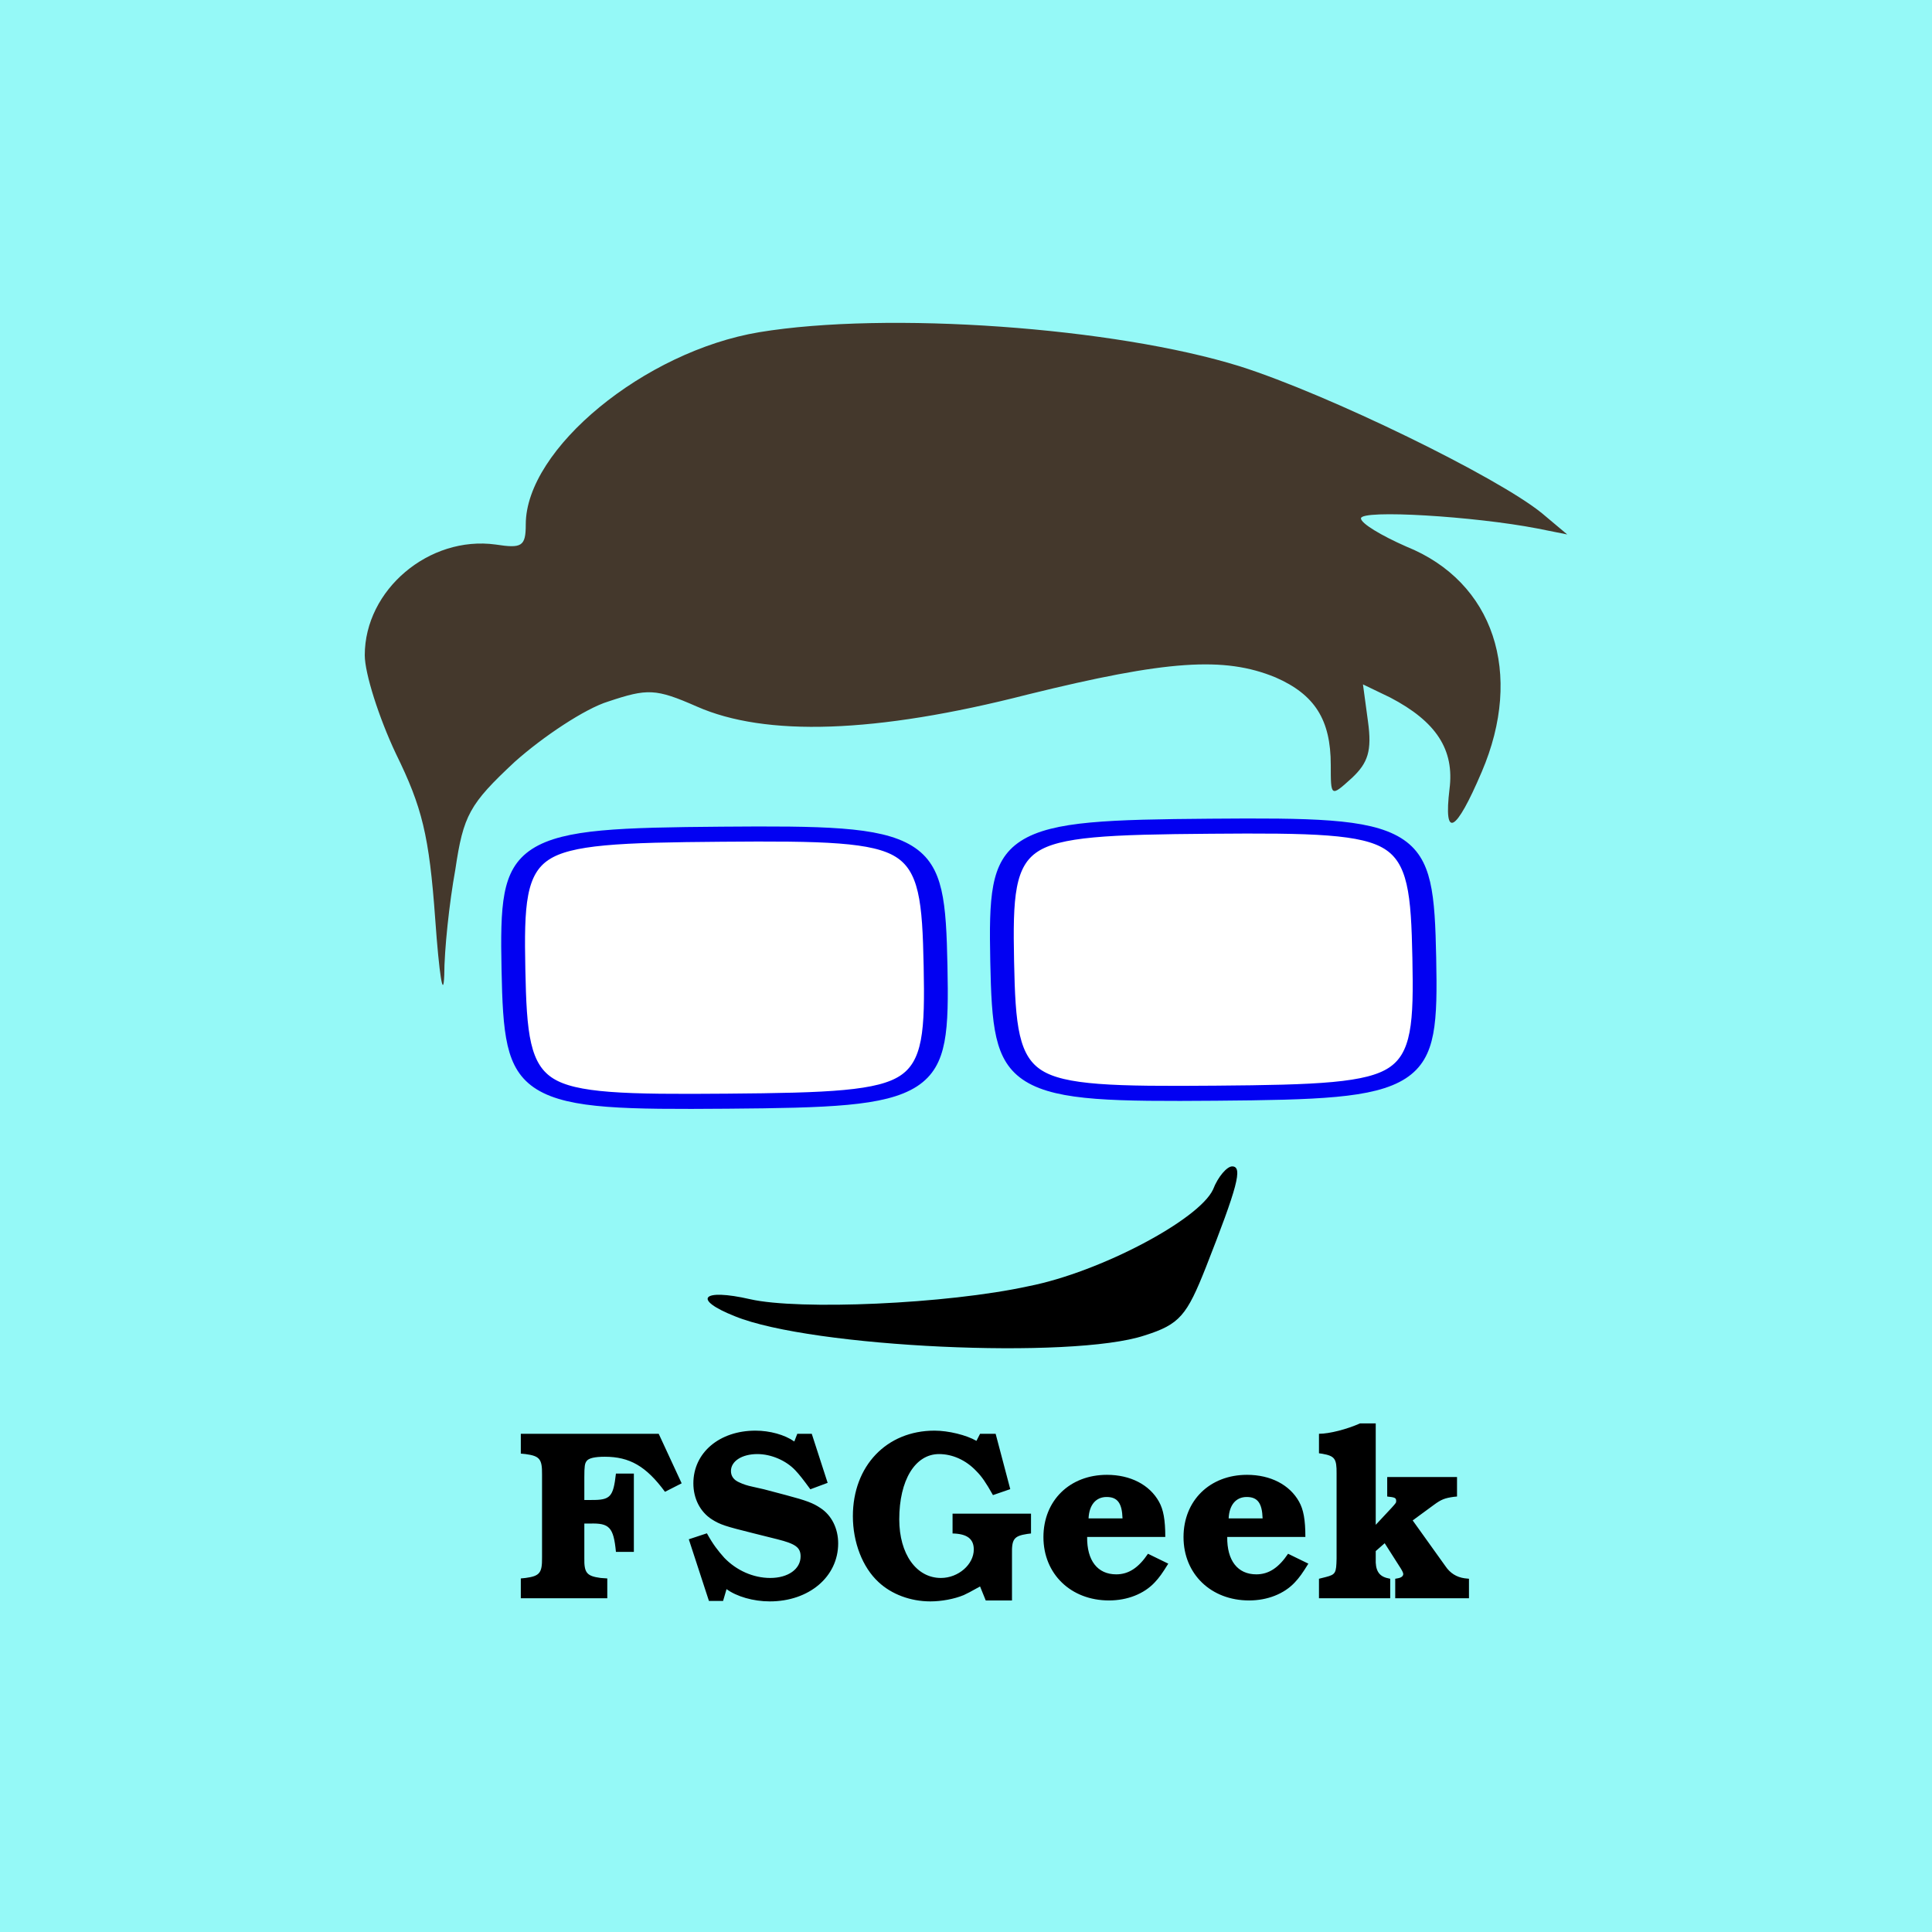
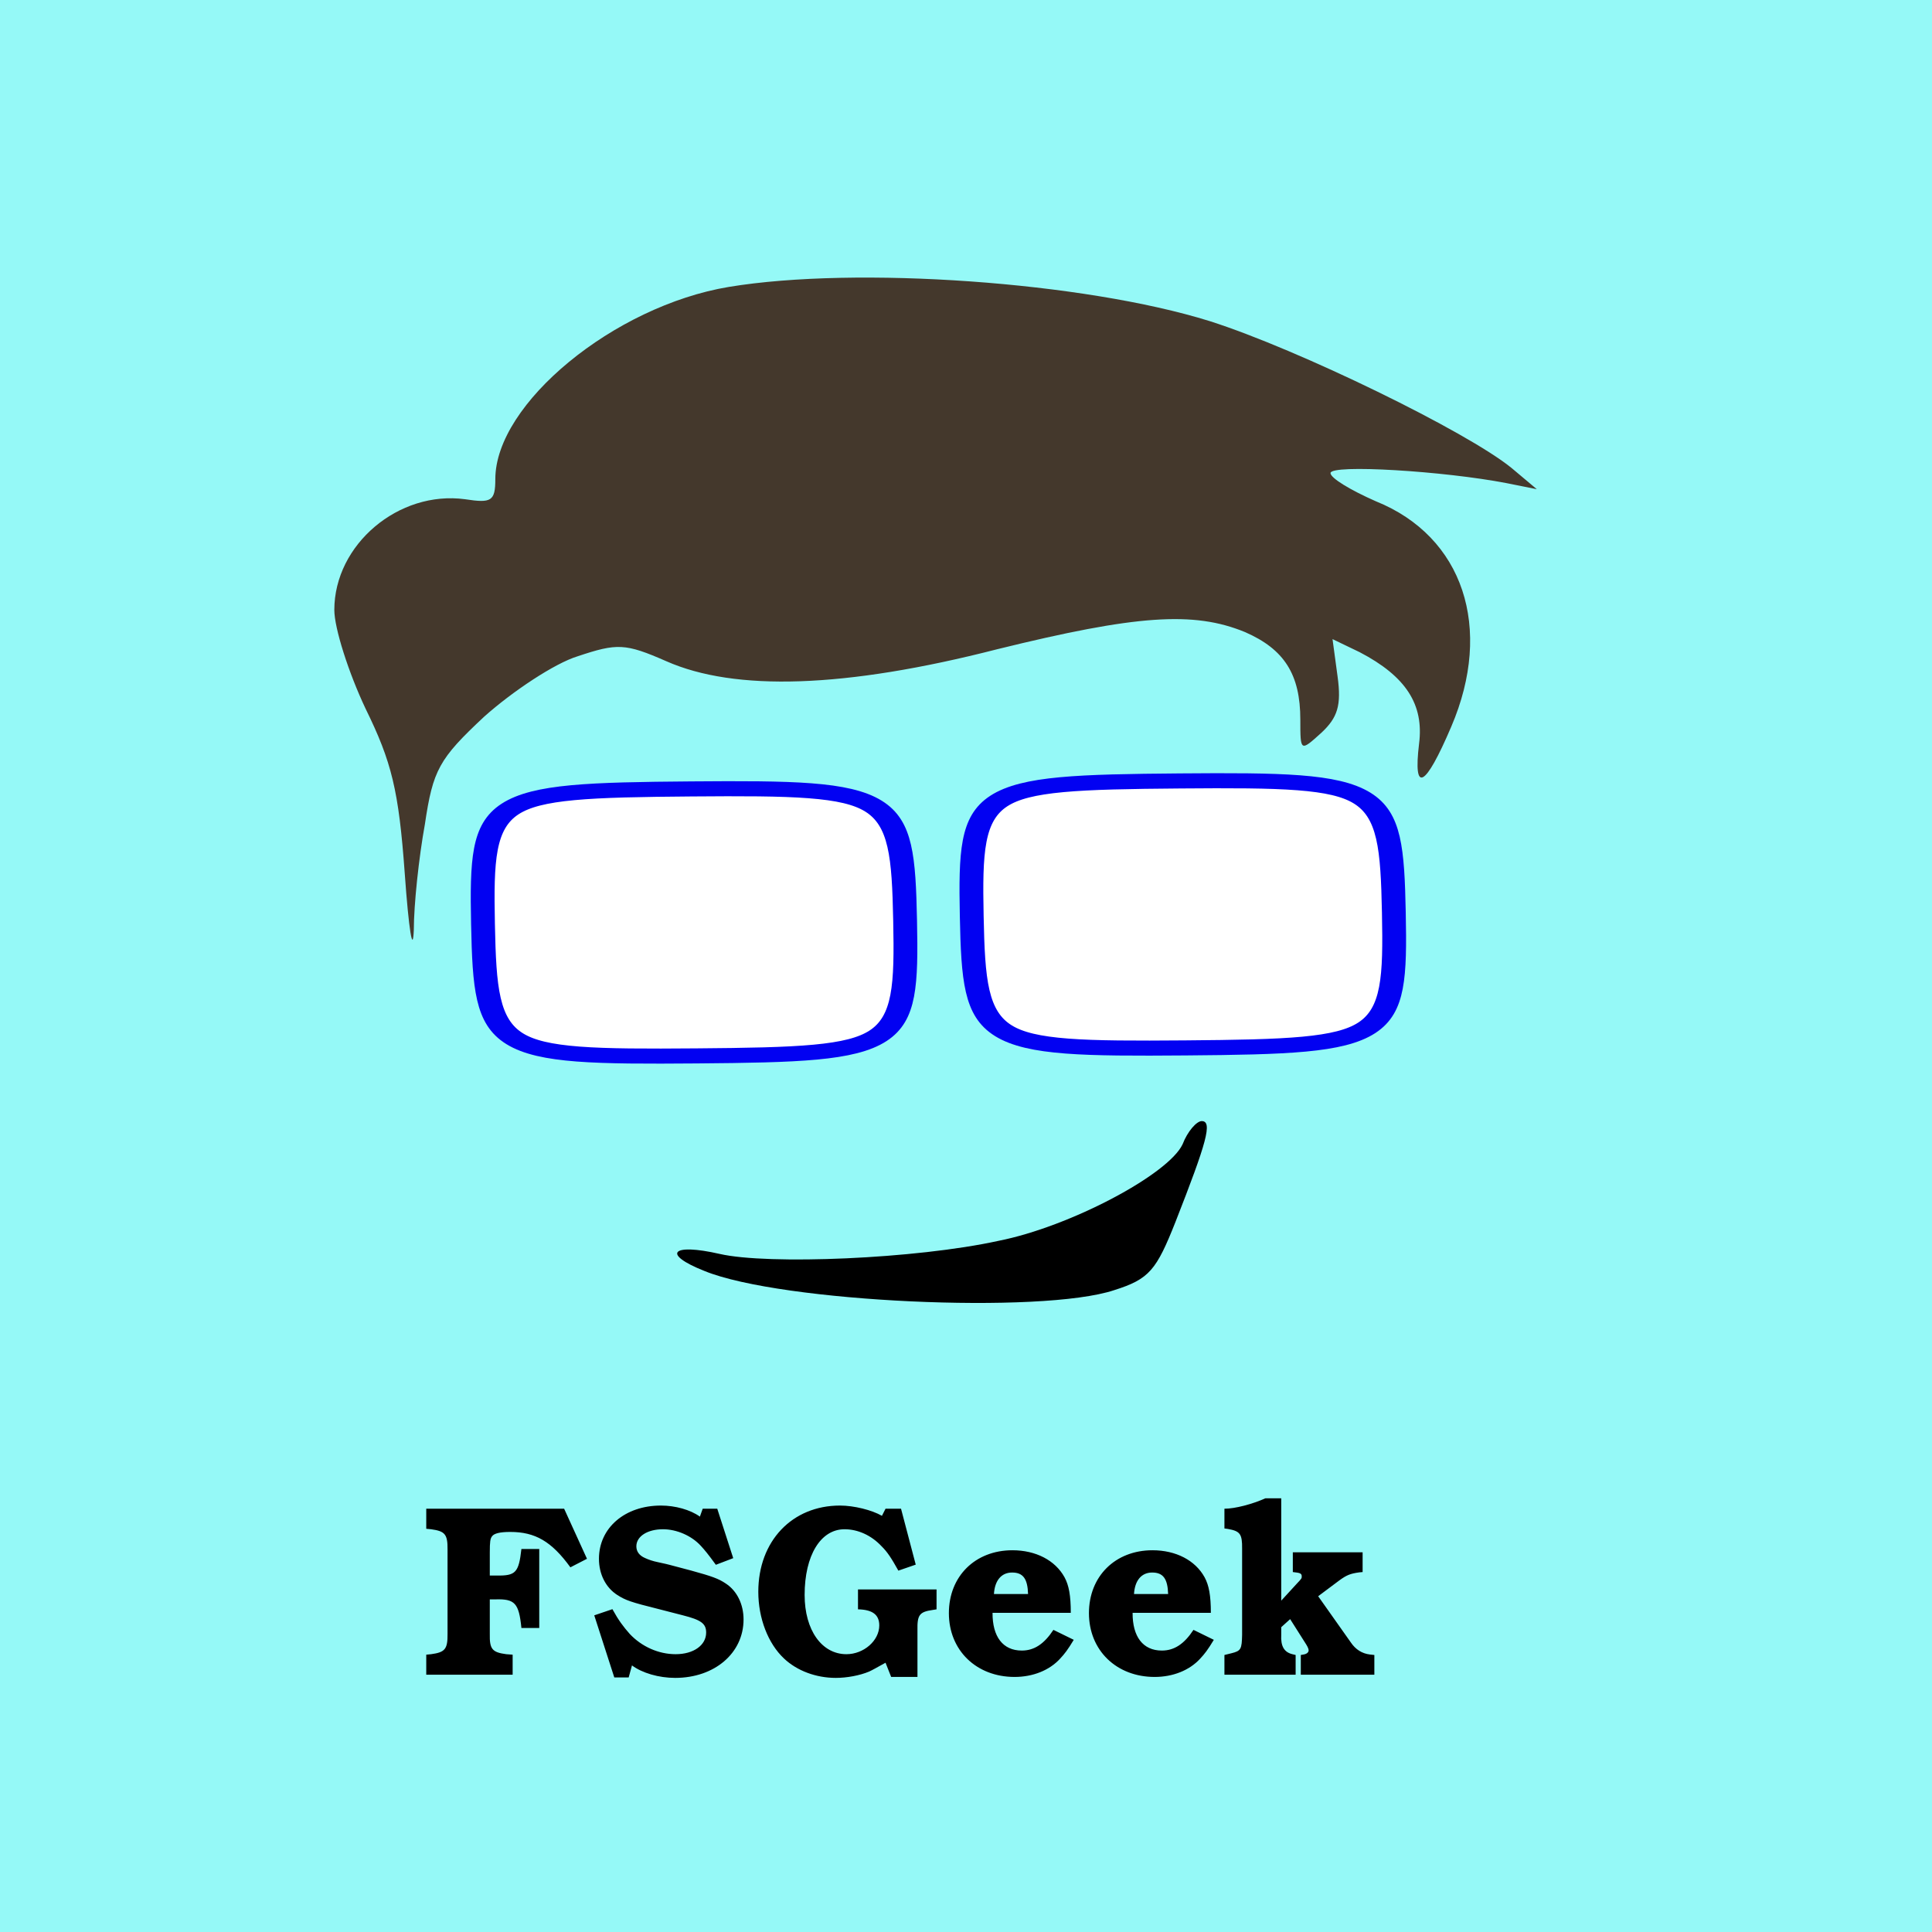
<svg xmlns="http://www.w3.org/2000/svg" version="1.0" width="256" height="256" viewBox="0 0 192 192" preserveAspectRatio="xMidYMid meet" id="svg26">
  <defs id="defs30" />
  <g id="layer1">
-     <rect style="fill:#95f9f7;fill-opacity:1;stroke:none;stroke-width:0.283;stroke-linecap:round;stroke-linejoin:round;stroke-miterlimit:4;stroke-dasharray:none;stroke-opacity:1;paint-order:markers stroke fill" id="rect840" width="226.169" height="222.915" x="-19.525" y="-210.712" transform="scale(1,-1)" />
-     <text xml:space="preserve" style="font-style:normal;font-variant:normal;font-weight:600;font-stretch:normal;font-size:24px;line-height:1.25;font-family:'Bookman Old Style';-inkscape-font-specification:'Bookman Old Style, Semi-Bold';font-variant-ligatures:normal;font-variant-caps:normal;font-variant-numeric:normal;font-feature-settings:normal;text-align:start;letter-spacing:0px;word-spacing:0px;writing-mode:lr-tb;text-anchor:start;fill:#000000;fill-opacity:1;stroke:none;stroke-width:0.75" x="51.275" y="158.833" id="text894">
-       <tspan id="tspan892" x="51.275" y="158.833" style="font-style:normal;font-variant:normal;font-weight:600;font-stretch:normal;font-size:24px;font-family:'Bookman Old Style';-inkscape-font-specification:'Bookman Old Style, Semi-Bold';font-variant-ligatures:normal;font-variant-caps:normal;font-variant-numeric:normal;font-feature-settings:normal;text-align:start;writing-mode:lr-tb;text-anchor:start;stroke-width:0.75">FSGeek</tspan>
+     <rect style="fill:#95f9f7;fill-opacity:1;stroke:none;stroke-width:0.284;stroke-linecap:round;stroke-linejoin:round;stroke-miterlimit:4;stroke-dasharray:none;stroke-opacity:1;paint-order:markers stroke fill" id="rect840" width="225" height="225" x="-19.525" y="-212.797" transform="scale(1,-1)" />
+     <text xml:space="preserve" style="font-style:normal;font-variant:normal;font-weight:600;font-stretch:normal;font-size:24.112px;line-height:1.25;font-family:'Bookman Old Style';-inkscape-font-specification:'Bookman Old Style, Semi-Bold';font-variant-ligatures:normal;font-variant-caps:normal;font-variant-numeric:normal;font-feature-settings:normal;text-align:start;letter-spacing:0px;word-spacing:0px;writing-mode:lr-tb;text-anchor:start;fill:#000000;fill-opacity:1;stroke:none;stroke-width:0.753" x="42.076" y="165.66" id="text894" transform="scale(0.9953565,1.004665)">
+       <tspan id="tspan892" x="42.076" y="165.66" style="font-style:normal;font-variant:normal;font-weight:600;font-stretch:normal;font-size:24.112px;font-family:'Bookman Old Style';-inkscape-font-specification:'Bookman Old Style, Semi-Bold';font-variant-ligatures:normal;font-variant-caps:normal;font-variant-numeric:normal;font-feature-settings:normal;text-align:start;writing-mode:lr-tb;text-anchor:start;stroke-width:0.753">FSGeek</tspan>
    </text>
  </g>
-   <g transform="matrix(0.1,0,0,-0.1,2.25,194.9144)" id="g24" style="fill:#000000;stroke:none">
-     <path d="m 732,1619 c -114,-19 -232,-116 -232,-191 0,-22 -4,-24 -30,-20 -66,9 -130,-45 -130,-110 0,-18 14,-62 31,-98 26,-53 33,-81 39,-164 4,-56 8,-81 9,-56 0,25 5,72 11,105 8,54 14,65 59,107 28,25 70,53 93,60 39,13 47,13 88,-5 68,-30 177,-27 329,12 138,34 195,38 246,17 39,-17 55,-42 55,-87 0,-32 0,-32 21,-13 16,15 20,27 16,56 l -5,37 27,-13 c 46,-24 64,-52 59,-91 -6,-50 6,-44 32,17 42,98 12,189 -75,224 -25,11 -45,23 -45,28 0,9 113,2 175,-10 l 30,-6 -25,21 c -44,36 -212,118 -300,146 -125,39 -351,55 -478,34 z" id="path4" style="fill:#44382c;fill-opacity:1" />
-     <path d="m 1183,767 c -14,-30 -112,-82 -183,-96 -82,-18 -229,-24 -277,-13 -48,11 -58,0 -15,-17 76,-31 335,-43 407,-19 35,11 42,20 61,68 31,79 37,100 26,100 -5,0 -14,-10 -19,-23 z" id="path10" />
+   <g id="g28" transform="translate(-3.025425,-4.5)">
+     <g transform="matrix(0.1,0,0,-0.1,2.25,194.9144)" id="g24" style="fill:#000000;stroke:none">
+       <path d="m 732,1619 c -114,-19 -232,-116 -232,-191 0,-22 -4,-24 -30,-20 -66,9 -130,-45 -130,-110 0,-18 14,-62 31,-98 26,-53 33,-81 39,-164 4,-56 8,-81 9,-56 0,25 5,72 11,105 8,54 14,65 59,107 28,25 70,53 93,60 39,13 47,13 88,-5 68,-30 177,-27 329,12 138,34 195,38 246,17 39,-17 55,-42 55,-87 0,-32 0,-32 21,-13 16,15 20,27 16,56 l -5,37 27,-13 c 46,-24 64,-52 59,-91 -6,-50 6,-44 32,17 42,98 12,189 -75,224 -25,11 -45,23 -45,28 0,9 113,2 175,-10 l 30,-6 -25,21 c -44,36 -212,118 -300,146 -125,39 -351,55 -478,34 z" id="path4" style="fill:#44382c;fill-opacity:1" />
+       <path d="m 1183,767 c -14,-30 -112,-82 -183,-96 -82,-18 -229,-24 -277,-13 -48,11 -58,0 -15,-17 76,-31 335,-43 407,-19 35,11 42,20 61,68 31,79 37,100 26,100 -5,0 -14,-10 -19,-23 z" id="path10" />
+     </g>
+     <path style="opacity:1;fill:#ffffff;fill-opacity:1;stroke:#0201f2;stroke-width:2.475;stroke-linecap:butt;stroke-linejoin:round;stroke-miterlimit:34.2;stroke-dasharray:none;stroke-opacity:1;paint-order:normal" id="path873" d="m -195.661,76.169 c -1.76,21.026 -2.669,21.794 -23.695,20.034 -21.026,-1.76 -21.794,-2.669 -20.034,-23.695 1.76,-21.026 2.669,-21.794 23.695,-20.034 21.026,1.76 21.794,2.669 20.034,23.695 z" transform="matrix(0.9516036,-0.05811758,0.0918903,0.6018579,320.7371,37.99112)" />
+     <path style="opacity:1;fill:#ffffff;fill-opacity:1;stroke:#0201f2;stroke-width:2.475;stroke-linecap:butt;stroke-linejoin:round;stroke-miterlimit:34.2;stroke-dasharray:none;stroke-opacity:1;paint-order:normal" id="path873-4" d="m -195.661,76.169 c -1.76,21.026 -2.669,21.794 -23.695,20.034 -21.026,-1.76 -21.794,-2.669 -20.034,-23.695 1.76,-21.026 2.669,-21.794 23.695,-20.034 21.026,1.76 21.794,2.669 20.034,23.695 z" transform="matrix(0.9516036,-0.05811758,0.0918903,0.6018579,272.1669,38.78494)" />
  </g>
-   <path style="opacity:1;fill:#ffffff;fill-opacity:1;stroke:#0201f2;stroke-width:2.475;stroke-linecap:butt;stroke-linejoin:round;stroke-miterlimit:34.2;stroke-dasharray:none;stroke-opacity:1;paint-order:normal" id="path873" d="m -195.661,76.169 c -1.76,21.026 -2.669,21.794 -23.695,20.034 -21.026,-1.76 -21.794,-2.669 -20.034,-23.695 1.76,-21.026 2.669,-21.794 23.695,-20.034 21.026,1.76 21.794,2.669 20.034,23.695 z" transform="matrix(0.9516036,-0.05811758,0.0918903,0.6018579,320.7371,37.99112)" />
-   <path style="opacity:1;fill:#ffffff;fill-opacity:1;stroke:#0201f2;stroke-width:2.475;stroke-linecap:butt;stroke-linejoin:round;stroke-miterlimit:34.2;stroke-dasharray:none;stroke-opacity:1;paint-order:normal" id="path873-4" d="m -195.661,76.169 c -1.76,21.026 -2.669,21.794 -23.695,20.034 -21.026,-1.76 -21.794,-2.669 -20.034,-23.695 1.76,-21.026 2.669,-21.794 23.695,-20.034 21.026,1.76 21.794,2.669 20.034,23.695 z" transform="matrix(0.9516036,-0.05811758,0.0918903,0.6018579,272.1669,38.78494)" />
</svg>
